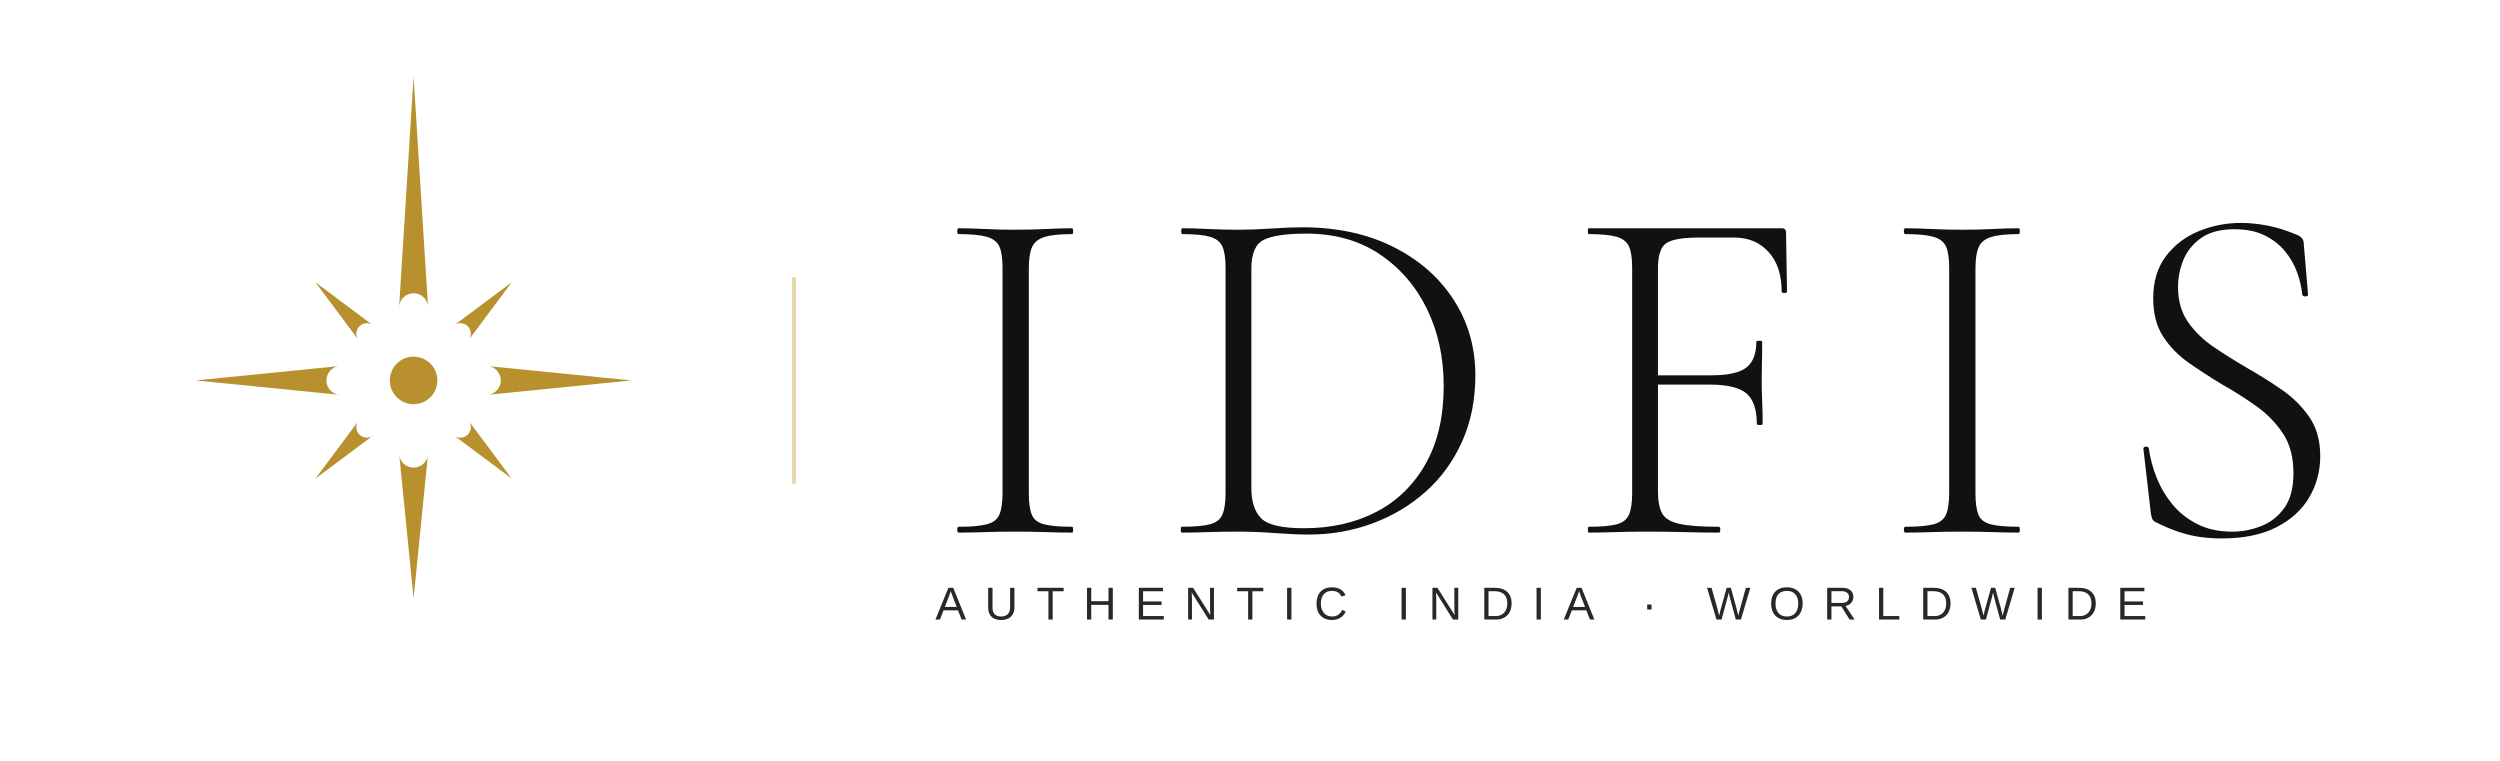
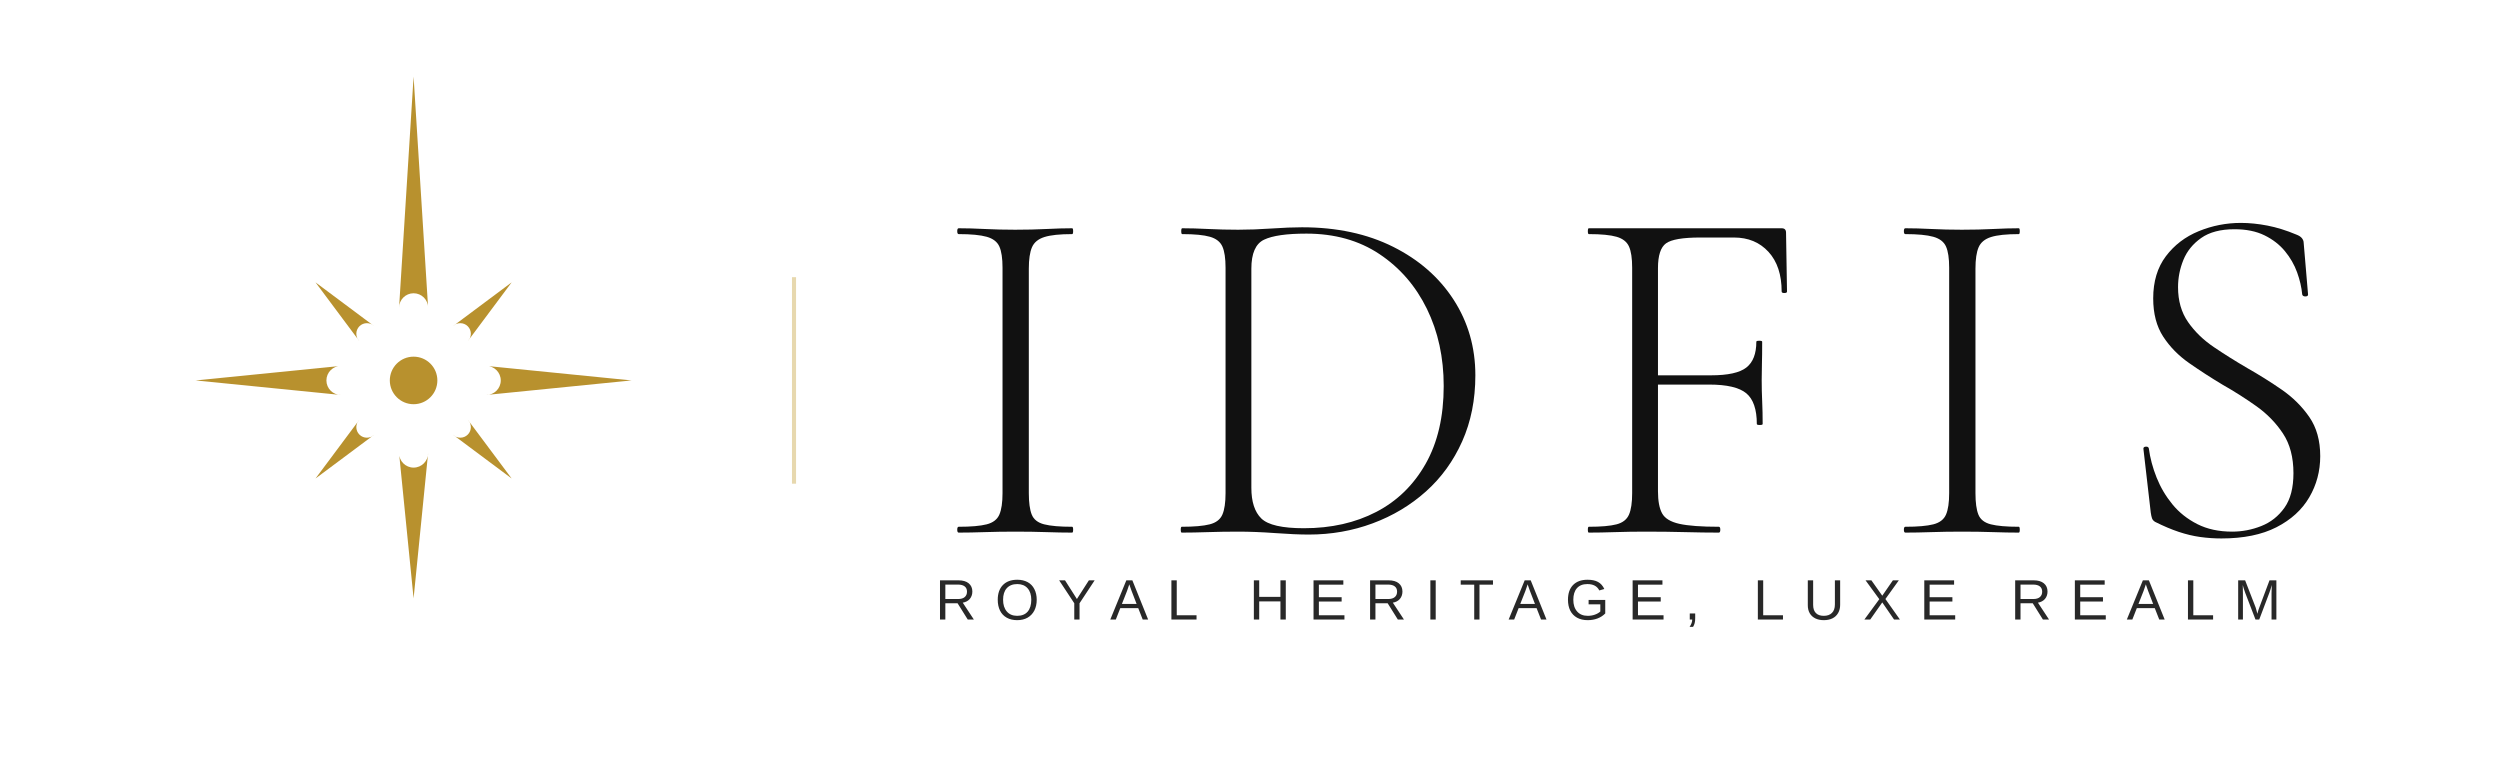
<svg xmlns="http://www.w3.org/2000/svg" width="460" height="140" viewBox="0 0 459.8 140" role="img" aria-label="IDFIS — Authentic India, Worldwide">
  <g transform="translate(76.00,70.00) scale(0.6076)" fill="#B8912E">
    <path d="M-4.4,-22 A4.4,4.4,0,0,1,4.4,-22 L0,-92 Z" />
    <path d="M-4.4,-22 A4.4,4.4,0,0,1,4.4,-22 L0,-66 Z" transform="rotate(180)" />
    <path d="M-4.4,-22 A4.4,4.4,0,0,1,4.4,-22 L0,-66 Z" transform="rotate(90)" />
    <path d="M-4.4,-22 A4.4,4.4,0,0,1,4.4,-22 L0,-66 Z" transform="rotate(270)" />
    <path d="M-3.2,-20 A3.2,3.2,0,0,1,3.2,-20 L0,-42 Z" transform="rotate(45)" />
    <path d="M-3.2,-20 A3.2,3.2,0,0,1,3.2,-20 L0,-42 Z" transform="rotate(135)" />
    <path d="M-3.2,-20 A3.2,3.2,0,0,1,3.2,-20 L0,-42 Z" transform="rotate(225)" />
    <path d="M-3.2,-20 A3.2,3.2,0,0,1,3.2,-20 L0,-42 Z" transform="rotate(315)" />
    <circle r="7.2" />
  </g>
  <line x1="146.0" y1="51" x2="146.0" y2="89" stroke="#C9A84C" stroke-width="0.75" opacity="0.45" />
  <g transform="translate(172.00,98.00) scale(0.0896,-0.0896)" fill="#111111">
    <path transform="translate(0.0,0)" d="M192 81Q192 52 198.0 37.0Q204 22 223.5 17.0Q243 12 281 12Q283 12 283.0 6.0Q283 0 281 0Q257 0 228.0 1.0Q199 2 164 2Q131 2 101.5 1.0Q72 0 48 0Q45 0 45.0 6.0Q45 12 48 12Q86 12 105.5 17.0Q125 22 131.5 37.0Q138 52 138 81V544Q138 573 131.5 587.5Q125 602 105.5 607.5Q86 613 48 613Q45 613 45.0 619.0Q45 625 48 625Q72 625 101.5 623.5Q131 622 164 622Q199 622 228.5 623.5Q258 625 281 625Q283 625 283.0 619.0Q283 613 281 613Q243 613 224.0 607.0Q205 601 198.5 586.0Q192 571 192 542Z" />
    <path transform="translate(470.0,0)" d="M297 -4Q269 -4 228.0 -1.0Q187 2 152 2Q120 2 90.0 1.0Q60 0 36 0Q34 0 34.0 6.0Q34 12 36 12Q74 12 93.5 17.0Q113 22 119.5 37.0Q126 52 126 81V544Q126 573 119.5 587.5Q113 602 94.0 607.5Q75 613 37 613Q35 613 35.0 619.0Q35 625 37 625Q61 625 90.5 623.5Q120 622 152 622Q184 622 220.5 624.5Q257 627 283 627Q390 627 470.0 587.0Q550 547 594.5 478.0Q639 409 639 323Q639 248 612.0 187.5Q585 127 537.5 84.5Q490 42 428.0 19.0Q366 -4 297 -4ZM287 9Q371 9 435.5 42.5Q500 76 537.0 141.5Q574 207 574 301Q574 389 539.5 459.5Q505 530 442.0 572.0Q379 614 292 614Q231 614 205.0 601.5Q179 589 179 542V92Q179 49 199.5 29.0Q220 9 287 9Z" />
    <path transform="translate(1298.0,0)" d="M44 0Q42 0 42.0 6.0Q42 12 44 12Q82 12 101.0 17.0Q120 22 126.5 37.0Q133 52 133 81V544Q133 573 126.5 587.5Q120 602 101.0 607.5Q82 613 44 613Q42 613 42.0 619.0Q42 625 44 625H440Q449 625 449 616L451 495Q451 492 445.5 492.0Q440 492 440 495Q440 547 413.0 576.5Q386 606 342 606H273Q219 606 202.5 594.0Q186 582 186 543V85Q186 55 194.5 39.5Q203 24 230.0 18.0Q257 12 311 12Q314 12 314.0 6.0Q314 0 311 0Q279 0 241.5 1.0Q204 2 160 2Q128 2 98.0 1.0Q68 0 44 0ZM389 223Q389 268 367.5 286.0Q346 304 291 304H161V323H295Q347 323 367.5 339.0Q388 355 388 392Q388 394 394.0 394.0Q400 394 400 392Q400 363 399.5 347.0Q399 331 399 313Q399 291 400.0 269.5Q401 248 401 223Q401 221 395.0 221.0Q389 221 389 223Z" />
    <path transform="translate(1944.0,0)" d="M192 81Q192 52 198.0 37.0Q204 22 223.5 17.0Q243 12 281 12Q283 12 283.0 6.0Q283 0 281 0Q257 0 228.0 1.0Q199 2 164 2Q131 2 101.5 1.0Q72 0 48 0Q45 0 45.0 6.0Q45 12 48 12Q86 12 105.5 17.0Q125 22 131.5 37.0Q138 52 138 81V544Q138 573 131.5 587.5Q125 602 105.5 607.5Q86 613 48 613Q45 613 45.0 619.0Q45 625 48 625Q72 625 101.5 623.5Q131 622 164 622Q199 622 228.5 623.5Q258 625 281 625Q283 625 283.0 619.0Q283 613 281 613Q243 613 224.0 607.0Q205 601 198.5 586.0Q192 571 192 542Z" />
    <path transform="translate(2414.0,0)" d="M138 504Q138 462 158.5 432.5Q179 403 211.5 381.0Q244 359 280 338Q317 317 351.0 293.5Q385 270 407.5 237.5Q430 205 430 157Q430 111 407.5 72.5Q385 34 340.0 11.0Q295 -12 227 -12Q205 -12 183.5 -9.0Q162 -6 139.5 1.5Q117 9 91 22Q86 25 84.5 29.5Q83 34 82 41L67 171Q66 176 71.5 176.5Q77 177 78 173Q82 143 94.0 113.0Q106 83 126.5 58.0Q147 33 177.5 17.5Q208 2 249 2Q280 2 309.0 13.5Q338 25 356.5 51.0Q375 77 375 122Q375 171 353.5 203.5Q332 236 299.0 259.5Q266 283 229 304Q194 325 161.0 348.0Q128 371 107.5 402.5Q87 434 87 481Q87 533 113.0 567.5Q139 602 180.5 619.0Q222 636 267 636Q293 636 321.5 630.5Q350 625 381 612Q389 609 392.5 604.5Q396 600 396 595L405 489Q405 485 399.5 485.0Q394 485 393 489Q391 511 382.5 534.5Q374 558 357.5 578.0Q341 598 315.5 610.5Q290 623 254 623Q211 623 185.5 605.0Q160 587 149.0 560.0Q138 533 138 504Z" />
  </g>
-   <text x="172.0" y="114.0" font-family="Montserrat, Arial, sans-serif" font-size="8.5" letter-spacing="3.4" fill="#111111" opacity="0.9" font-weight="300">AUTHENTIC INDIA · WORLDWIDE</text>
+   <text x="172.0" y="114.0" font-family="Montserrat, Arial, sans-serif" font-size="10.5" letter-spacing="3.4" fill="#111111" opacity="0.9" font-weight="400">ROYAL HERITAGE, LUXE REALM</text>
</svg>
